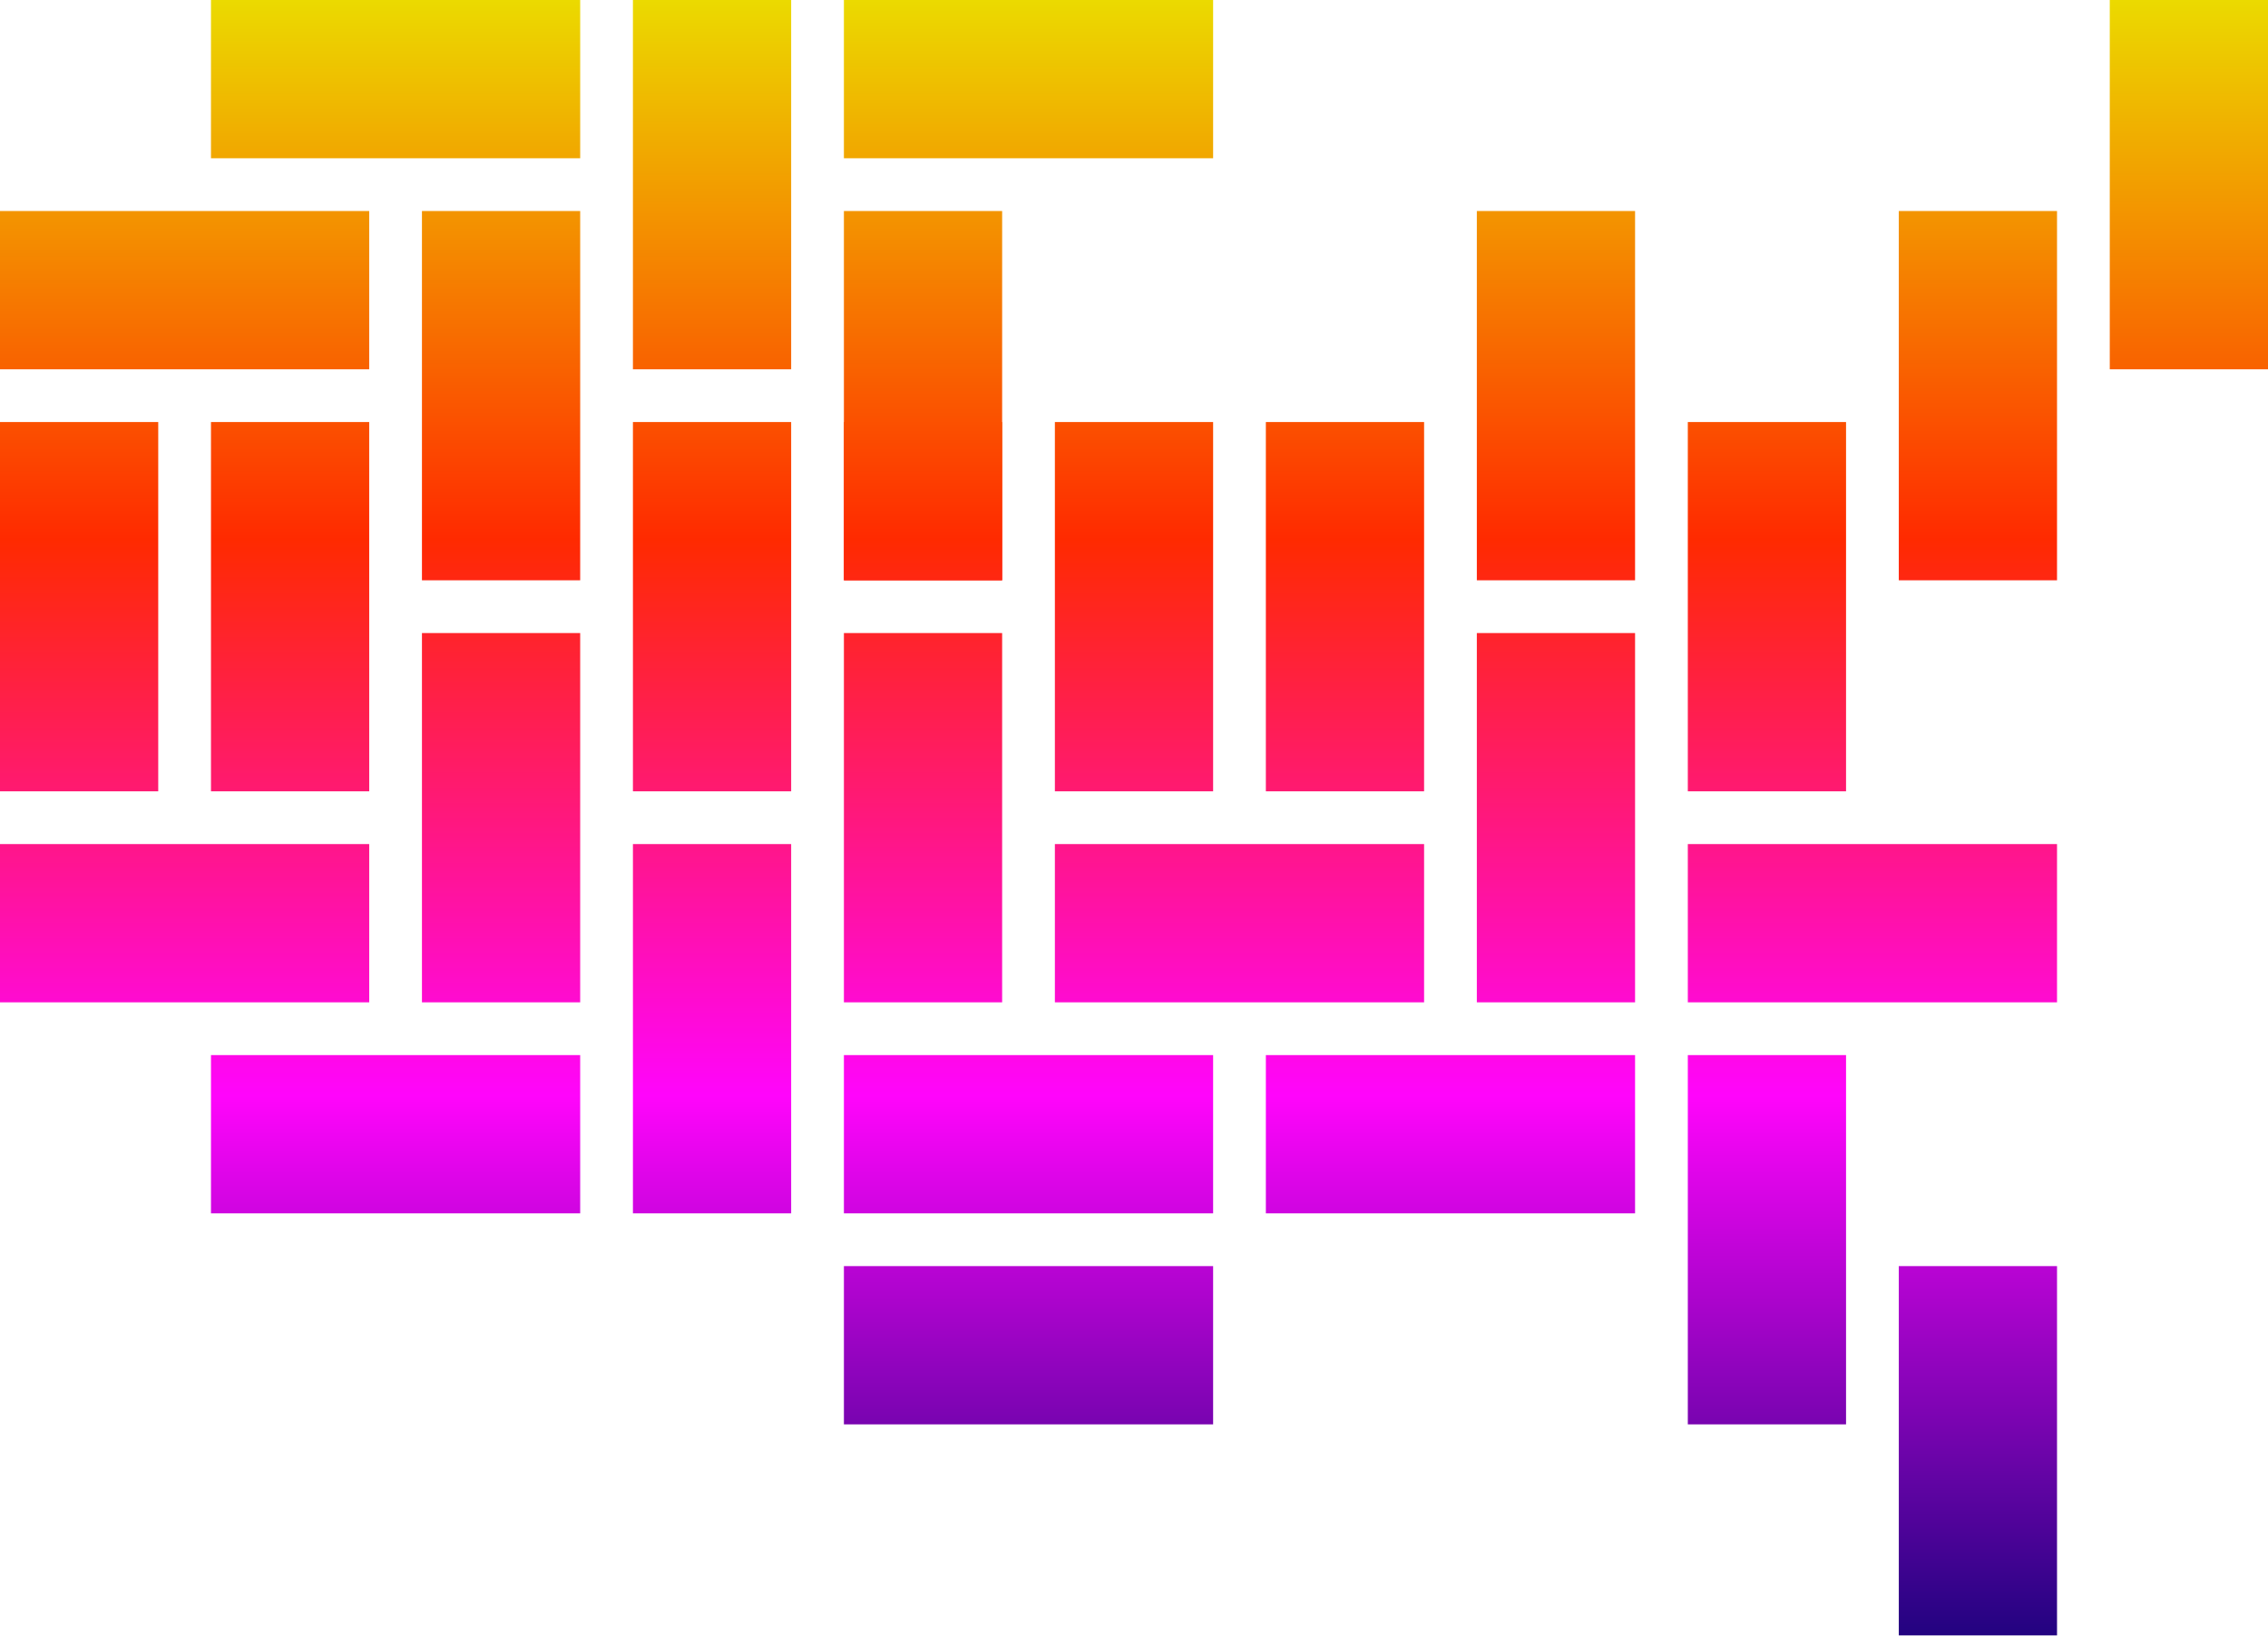
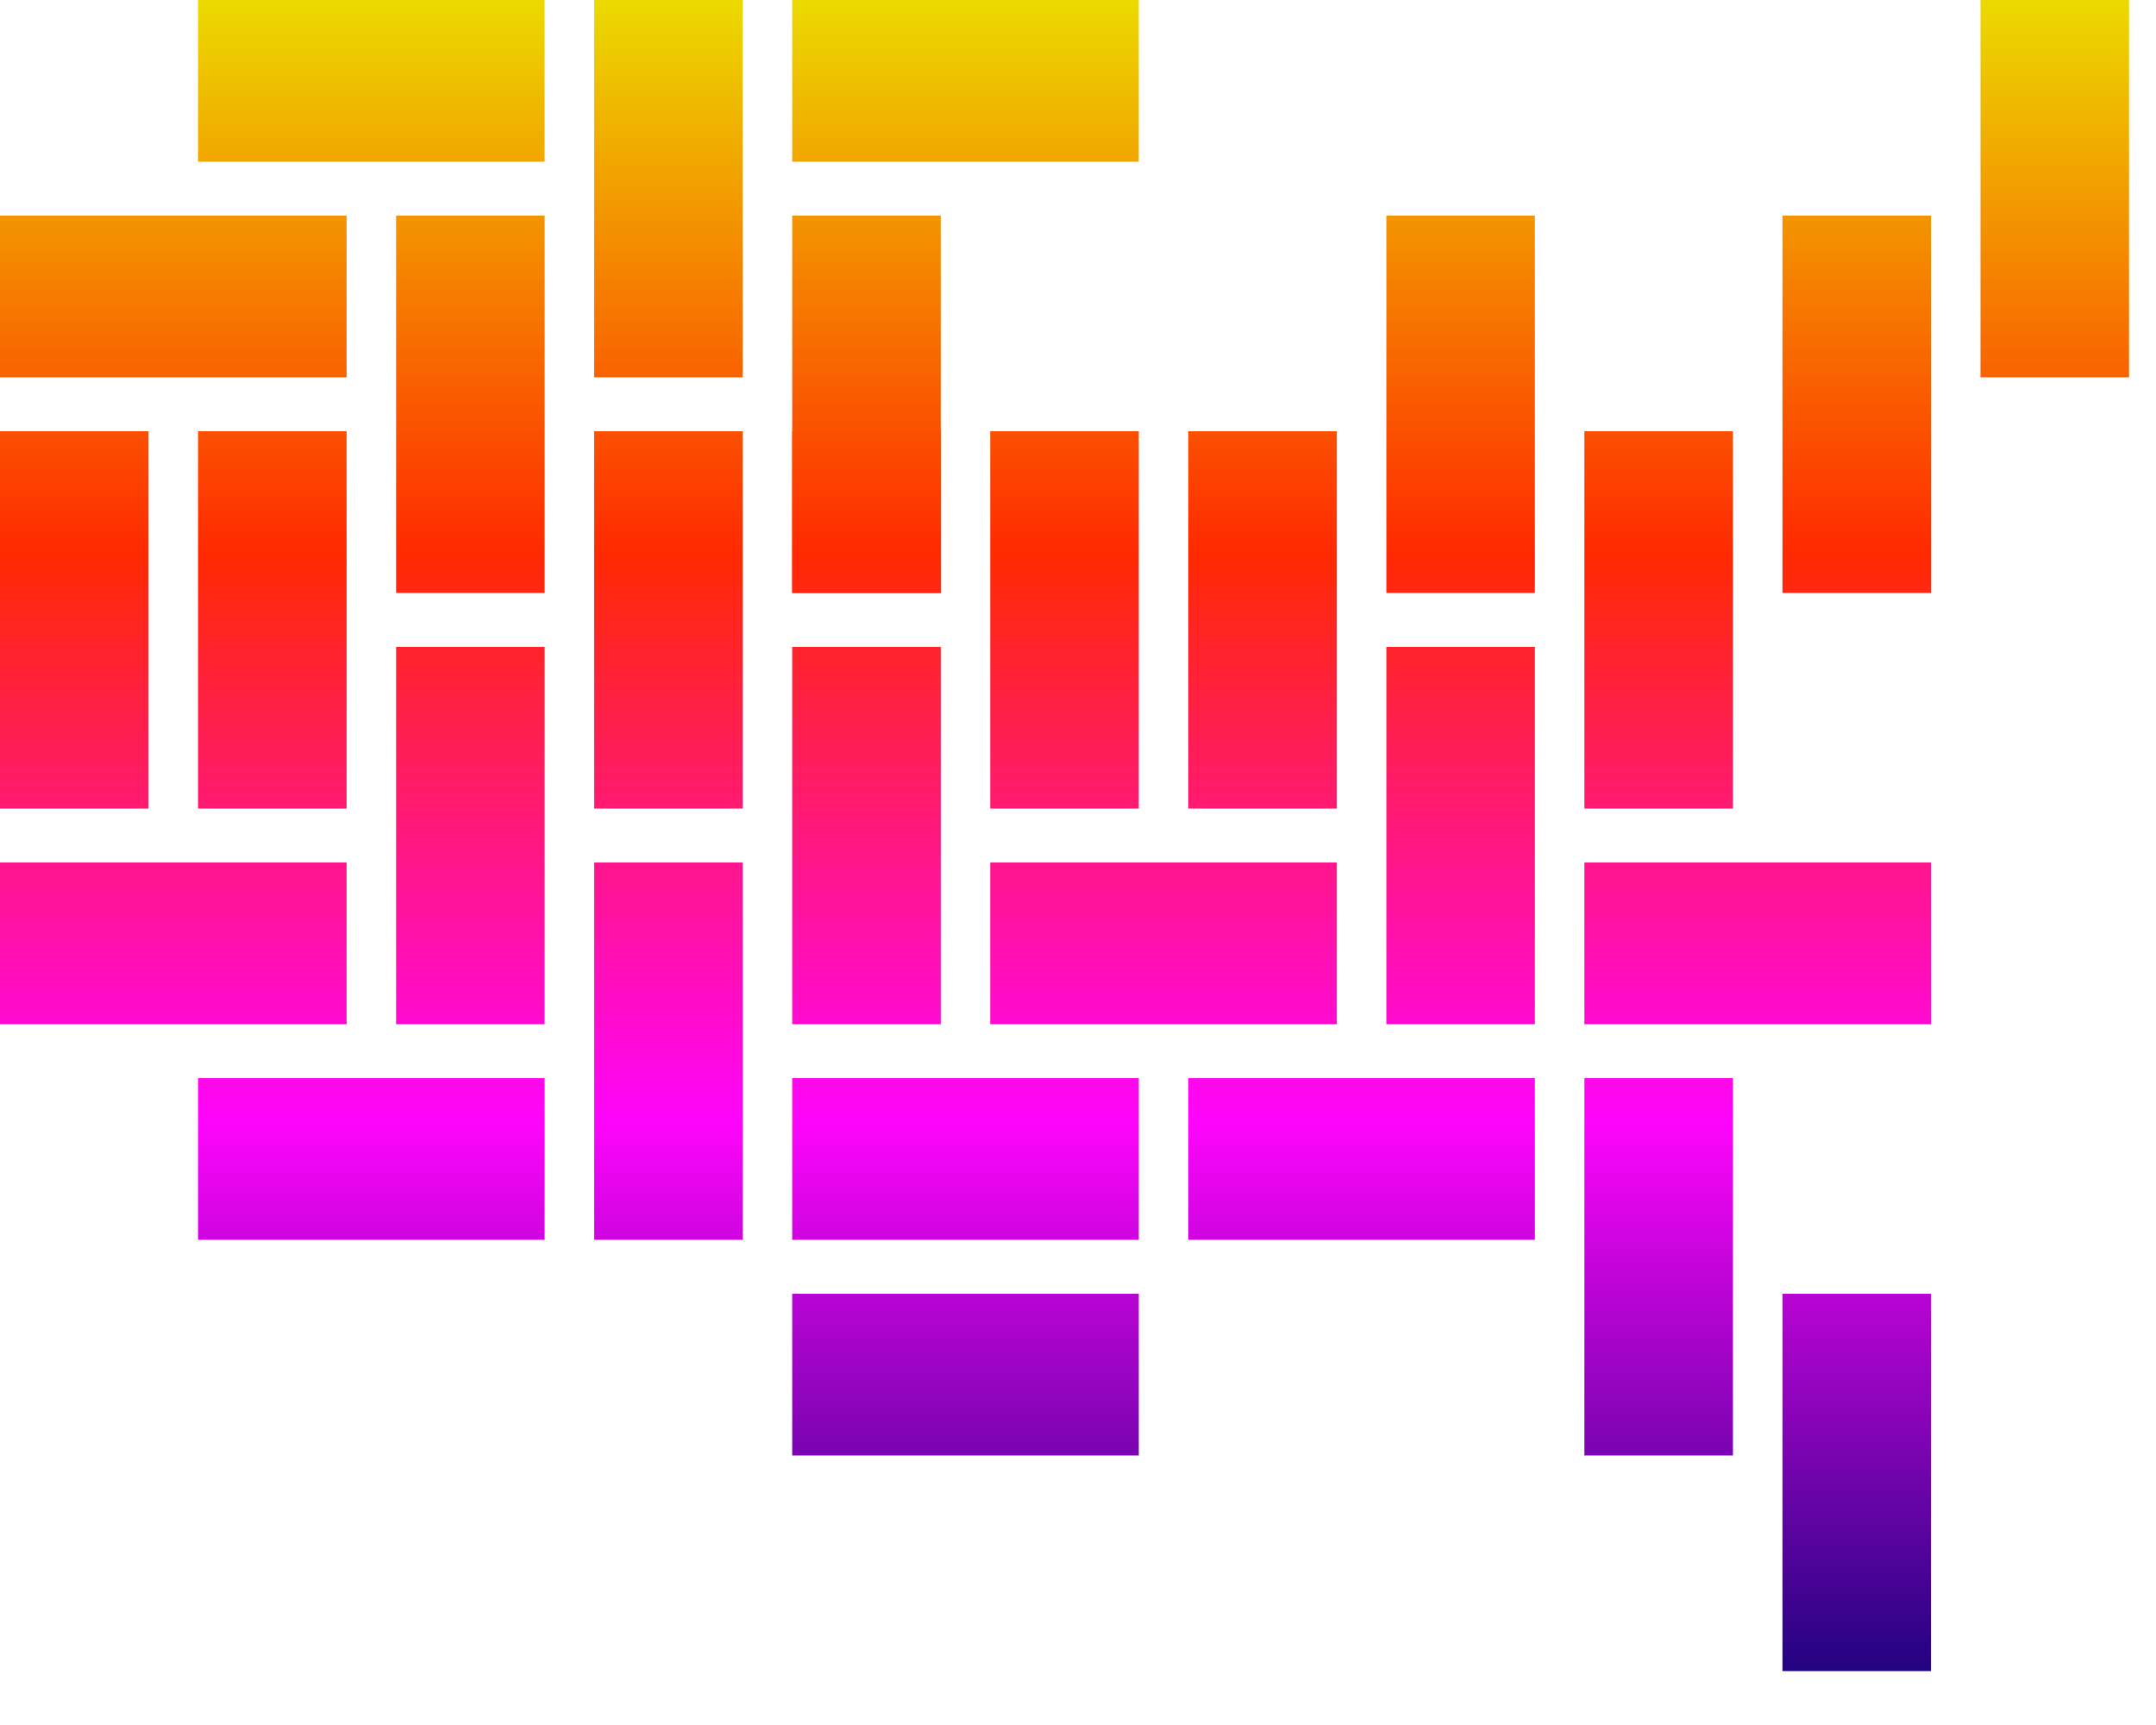
- <svg xmlns="http://www.w3.org/2000/svg" fill="url(#gradient)" stroke="none" version="1.1" viewBox="0 0 86 62">
-   <rect x="8" width="14" height="6" />
-   <rect x="24" width="6" height="14" />
-   <rect x="32" width="14" height="6" />
-   <rect x="80" width="6" height="14" />
-   <rect y="8" width="14" height="6" />
-   <rect x="16" y="8" width="6" height="14" />
-   <rect x="32" y="8" width="6" height="14" />
-   <rect x="56" y="8" width="6" height="14" />
-   <rect x="72" y="8" width="6" height="14" />
-   <rect y="16" width="6" height="14" />
-   <rect x="8" y="16" width="6" height="14" />
-   <rect x="24" y="16" width="6" height="14" />
-   <rect x="32" y="16" width="6" height="6" />
-   <rect x="48" y="16" width="6" height="14" />
-   <rect x="40" y="16" width="6" height="14" />
-   <rect x="64" y="16" width="6" height="14" />
-   <rect x="16" y="24" width="6" height="14" />
-   <rect x="32" y="24" width="6" height="14" />
-   <rect x="56" y="24" width="6" height="14" />
-   <rect y="32" width="14" height="6" />
-   <rect x="24" y="32" width="6" height="14" />
-   <rect x="40" y="32" width="14" height="6" />
-   <rect x="64" y="32" width="14" height="6" />
-   <rect x="8" y="40" width="14" height="6" />
-   <rect x="32" y="40" width="14" height="6" />
-   <rect x="48" y="40" width="14" height="6" />
-   <rect x="64" y="40" width="6" height="14" />
-   <rect x="32" y="48" width="14" height="6" />
-   <rect x="72" y="48" width="6" height="14" />
+ <svg xmlns="http://www.w3.org/2000/svg" fill="url(#gradient)" version="1.1" viewBox="0 0 80 64">
+   <g transform="scale(.9186 1)">
+     <rect x="8" width="14" height="6" />
+     <rect x="24" width="6" height="14" />
+     <rect x="32" width="14" height="6" />
+     <rect x="80" width="6" height="14" />
+     <rect y="8" width="14" height="6" />
+     <rect x="16" y="8" width="6" height="14" />
+     <rect x="32" y="8" width="6" height="14" />
+     <rect x="56" y="8" width="6" height="14" />
+     <rect x="72" y="8" width="6" height="14" />
+     <rect y="16" width="6" height="14" />
+     <rect x="8" y="16" width="6" height="14" />
+     <rect x="24" y="16" width="6" height="14" />
+     <rect x="32" y="16" width="6" height="6" />
+     <rect x="48" y="16" width="6" height="14" />
+     <rect x="40" y="16" width="6" height="14" />
+     <rect x="64" y="16" width="6" height="14" />
+     <rect x="16" y="24" width="6" height="14" />
+     <rect x="32" y="24" width="6" height="14" />
+     <rect x="56" y="24" width="6" height="14" />
+     <rect y="32" width="14" height="6" />
+     <rect x="24" y="32" width="6" height="14" />
+     <rect x="40" y="32" width="14" height="6" />
+     <rect x="64" y="32" width="14" height="6" />
+     <rect x="8" y="40" width="14" height="6" />
+     <rect x="32" y="40" width="14" height="6" />
+     <rect x="48" y="40" width="14" height="6" />
+     <rect x="64" y="40" width="6" height="14" />
+     <rect x="32" y="48" width="14" height="6" />
+     <rect x="72" y="48" width="6" height="14" />
+   </g>
  <defs>
    <linearGradient id="gradient" x1="0" y1="0" x2="0" y2="62" gradientUnits="userSpaceOnUse">
      <stop offset="0%" style="stop-color:rgb(235,218,0);stop-opacity:1" />
      <stop offset="33%" style="stop-color:rgb(255,42,0);stop-opacity:1" />
      <stop offset="67%" style="stop-color:rgb(255,5,251);stop-opacity:1" />
      <stop offset="100%" style="stop-color:rgb(34,3,128);stop-opacity:1" />
    </linearGradient>
  </defs>
</svg>
